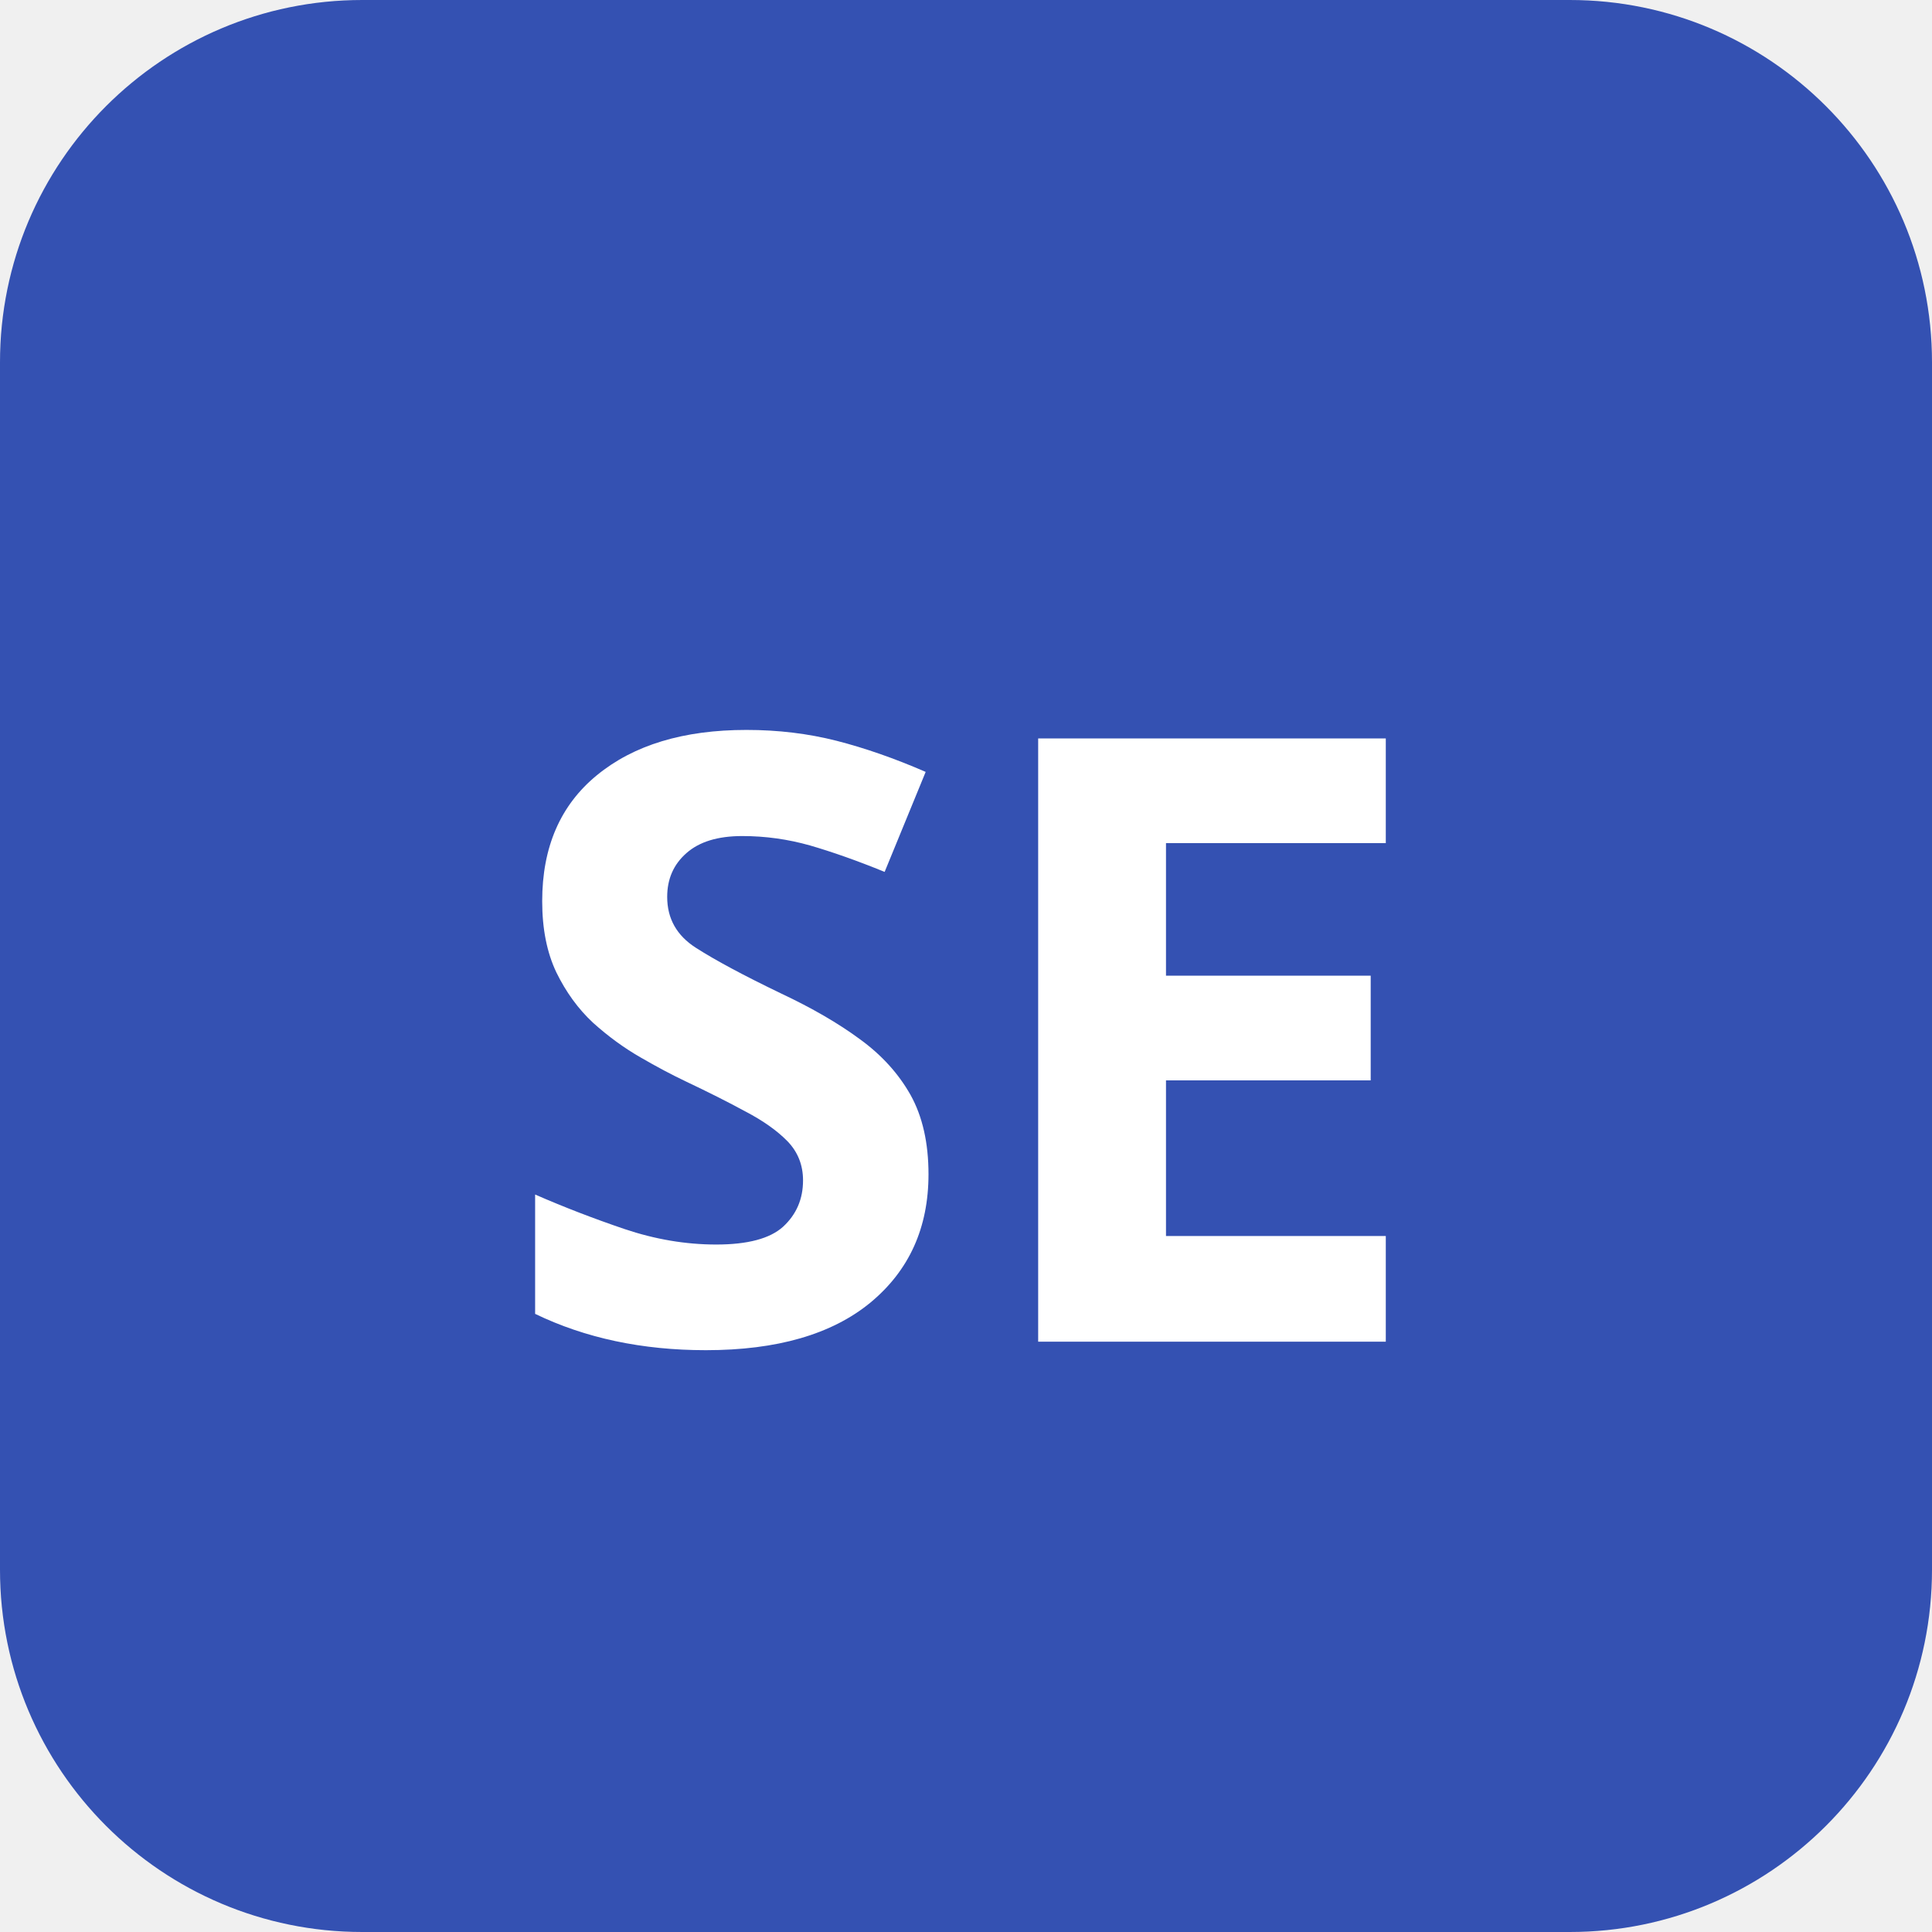
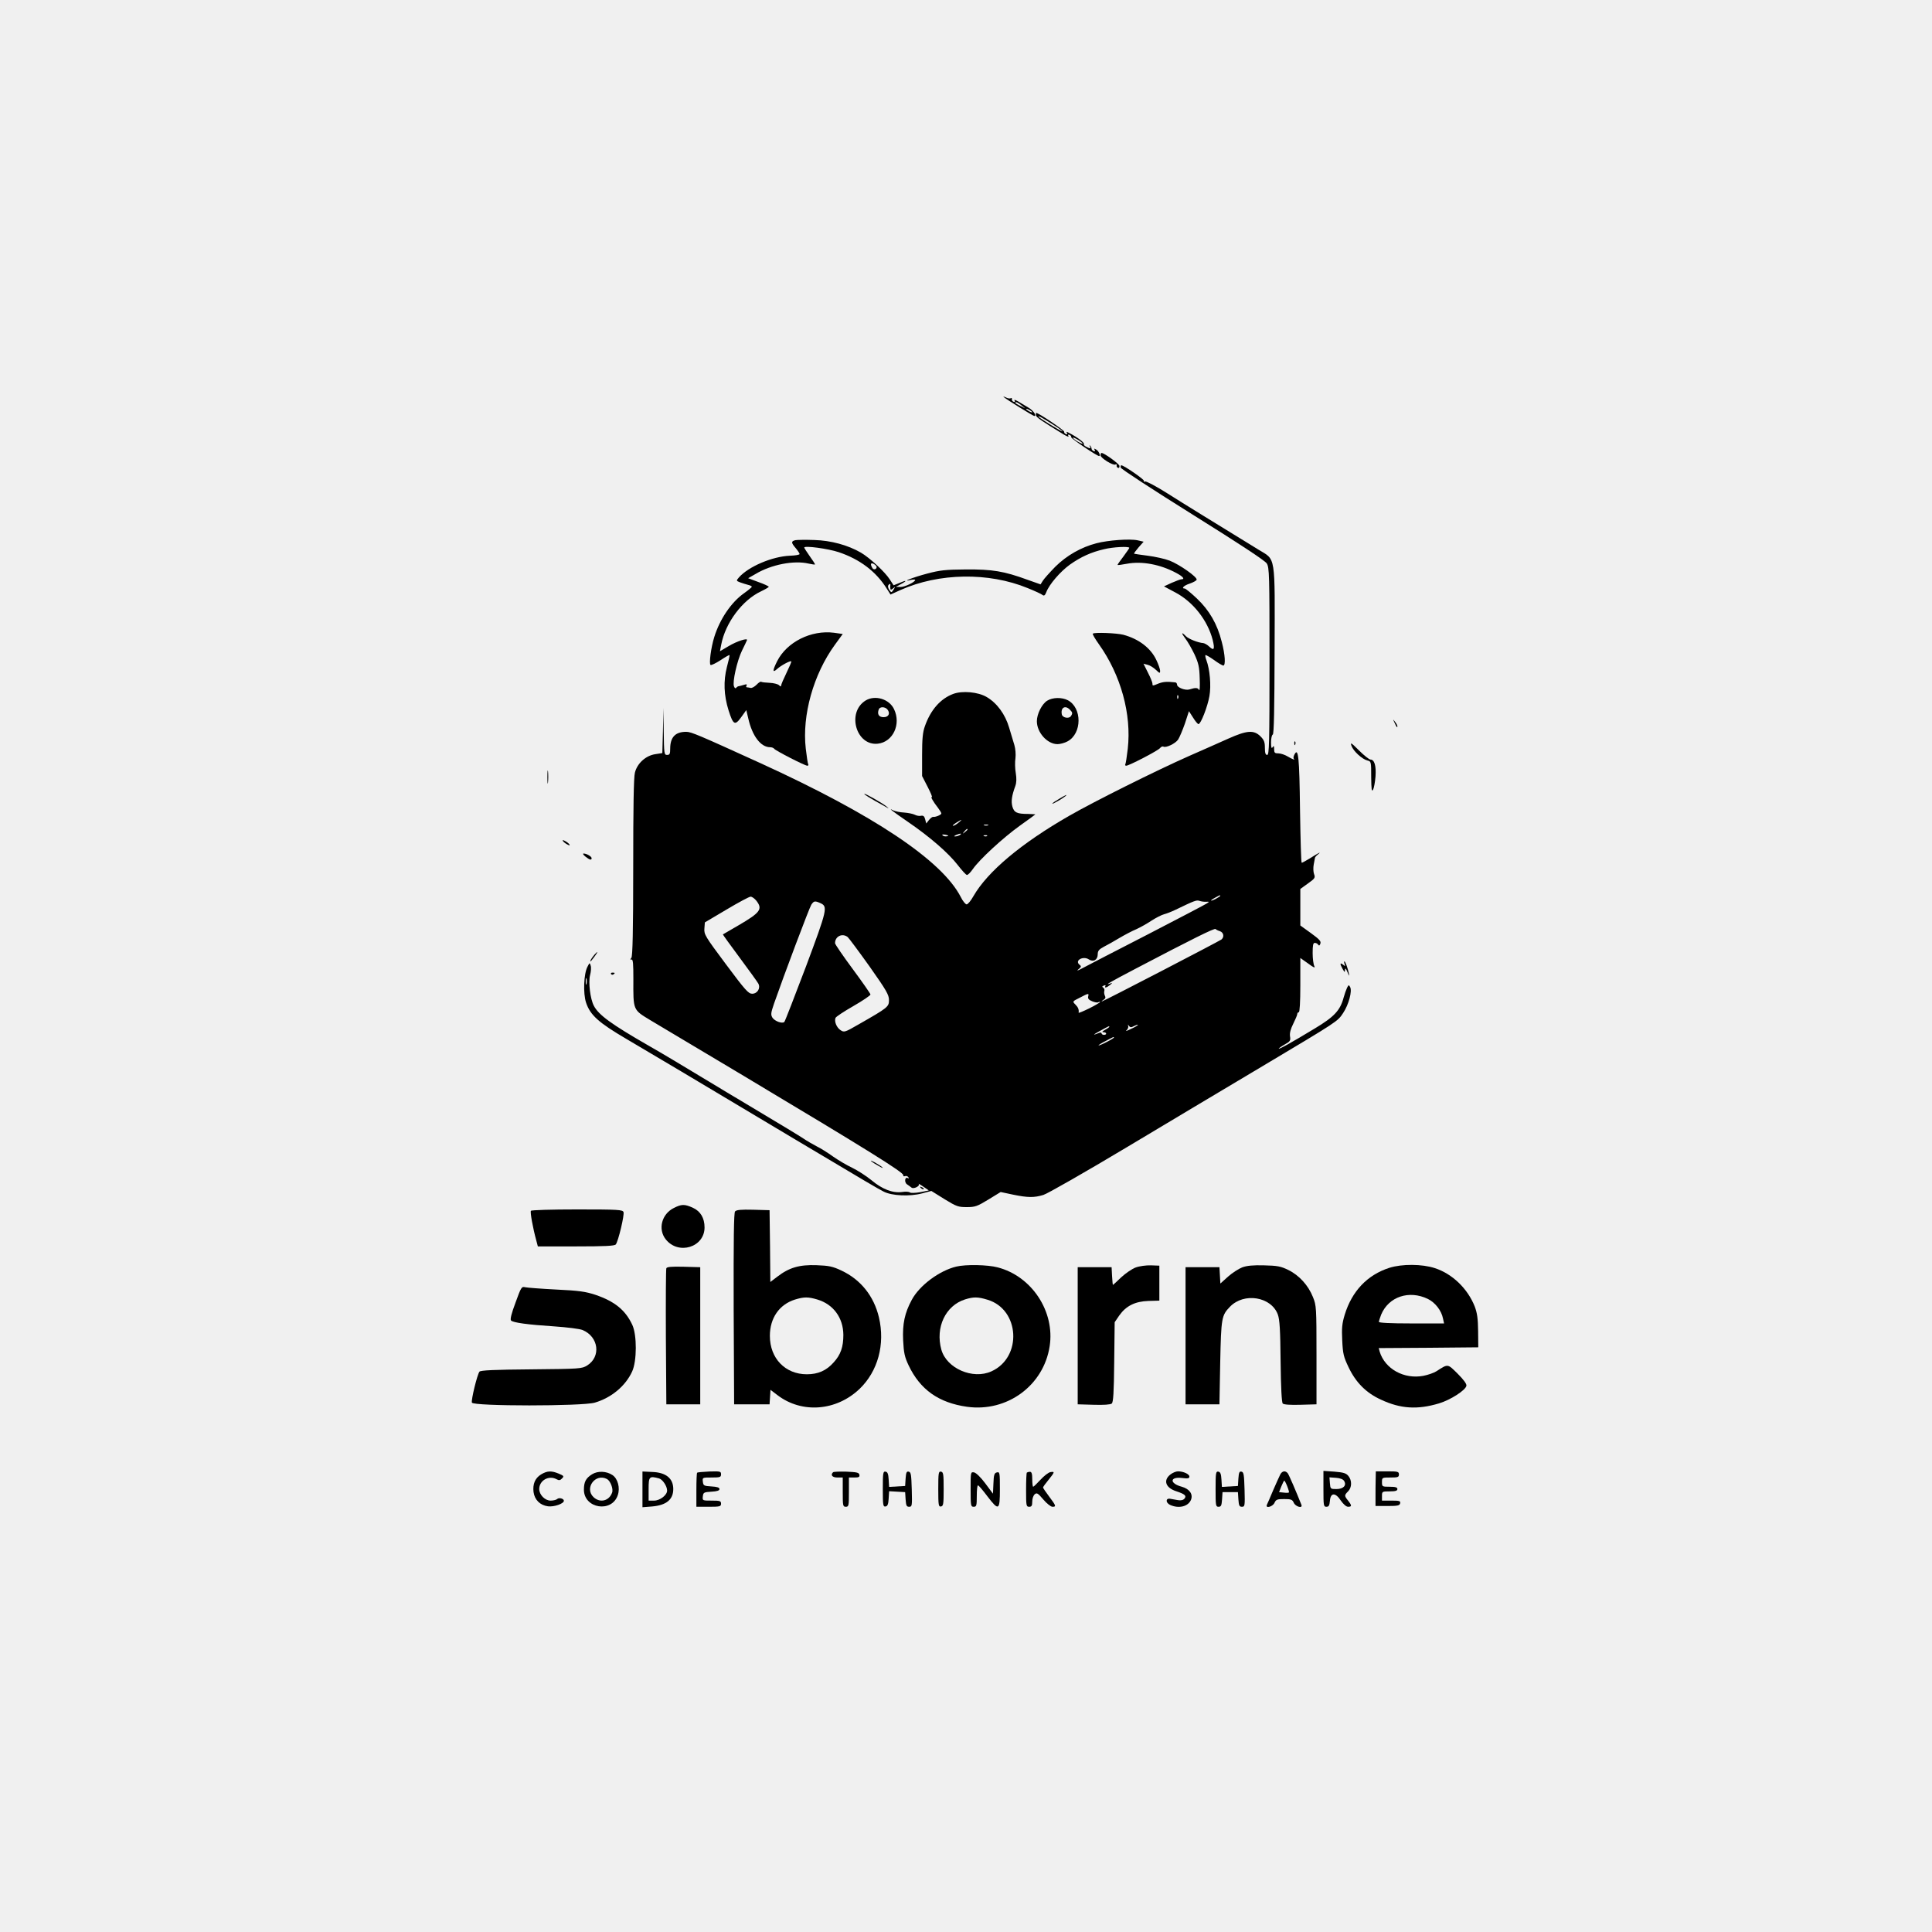
- <svg xmlns="http://www.w3.org/2000/svg" viewBox="0 0 64 64" fill="none">
-   <rect width="64" height="64" rx="12" fill="#3451b2" />
-   <text x="50%" y="54%" dominant-baseline="middle" text-anchor="middle" font-family="system-ui,sans-serif" font-size="28" font-weight="700" fill="white">SE</text>
+ <svg xmlns="http://www.w3.org/2000/svg" version="1.0" width="1254pt" height="1254pt" viewBox="0 0 1254 1254" preserveAspectRatio="xMidYMid meet">
+   <g transform="translate(0,1254) scale(0.1,-0.1)" fill="#000000" stroke="none">
+     <path d="M6515 9963 c13 -13 191 -123 198 -123 18 0 -5 34 -34 52 -19 11 -49 29 -68 41 -19 11 -31 15 -26 8 5 -9 3 -12 -6 -9 -8 3 -13 11 -11 17 1 7 -2 10 -8 6 -5 -3 -20 -1 -32 6 -13 6 -18 7 -13 2z m115 -54 l25 -20 -32 16 c-18 8 -33 18 -33 20 0 10 16 4 40 -16z m70 -45 c0 -2 -9 0 -20 6 -11 6 -20 13 -20 16 0 2 9 0 20 -6 11 -6 20 -13 20 -16z" />
+     <path d="M6724 9845 c2 -14 35 -36 180 -125 22 -13 36 -18 31 -11 -5 9 -3 12 6 9 8 -3 13 -10 12 -16 -2 -8 167 -122 181 -122 12 0 -3 34 -19 42 -13 8 -16 8 -10 -2 5 -8 3 -11 -6 -8 -8 3 -14 10 -14 15 0 6 -4 15 -9 20 -5 5 -6 3 -2 -4 9 -16 1 -16 -25 -2 -11 5 -17 14 -14 18 4 8 -42 43 -94 70 -18 10 -22 10 -16 1 5 -8 3 -11 -6 -8 -8 3 -13 10 -12 16 2 9 -166 122 -181 122 -2 0 -3 -7 -2 -15z m119 -66 c33 -21 57 -39 52 -39 -9 0 -155 90 -155 96 0 7 33 -12 103 -57z m162 -99 c17 -11 26 -20 20 -20 -5 0 -23 9 -40 20 -16 11 -25 20 -20 20 6 0 24 -9 40 -20z" />
+     <path d="M7143 9585 c0 -18 83 -69 97 -60 6 4 9 1 8 -6 -2 -6 2 -13 9 -16 6 -2 10 3 9 13 -2 14 -99 84 -116 84 -4 0 -7 -7 -7 -15z" />
+     <path d="M7274 9505 c1 -8 211 -145 467 -305 304 -190 470 -299 481 -317 17 -26 18 -75 18 -635 0 -534 -2 -608 -15 -608 -11 0 -15 12 -15 46 0 37 -5 51 -29 75 -43 42 -87 39 -208 -15 -54 -24 -168 -75 -253 -112 -217 -96 -620 -297 -780 -389 -312 -179 -530 -362 -622 -522 -16 -29 -36 -53 -44 -53 -7 0 -25 21 -38 48 -122 237 -565 533 -1301 869 -400 182 -448 203 -481 203 -71 0 -104 -35 -104 -110 0 -33 -3 -40 -20 -40 -19 0 -20 7 -22 153 l-2 152 -3 -146 -4 -147 -45 -7 c-62 -9 -118 -59 -133 -120 -8 -30 -11 -228 -11 -616 0 -416 -4 -576 -12 -586 -9 -11 -8 -13 1 -11 10 2 12 -28 12 -127 -1 -204 -3 -198 109 -266 52 -31 313 -187 580 -346 833 -498 1066 -643 1063 -661 -2 -6 3 -9 11 -6 8 3 17 0 22 -7 4 -7 3 -10 -3 -6 -20 12 -25 -27 -6 -40 10 -7 23 -16 29 -21 13 -12 58 10 47 23 -6 7 27 -14 65 -41 2 -1 -23 -6 -55 -12 -33 -6 -62 -6 -67 -2 -5 5 -28 7 -51 3 -61 -8 -129 18 -199 77 -33 27 -89 63 -124 80 -36 17 -92 50 -126 74 -33 24 -81 54 -106 66 -25 13 -63 35 -85 50 -22 15 -157 97 -300 182 -143 85 -282 169 -310 186 -197 119 -304 183 -395 235 -242 139 -324 199 -355 258 -24 44 -37 154 -25 200 6 22 8 50 4 61 -6 21 -7 21 -21 -7 -24 -45 -29 -173 -9 -233 27 -81 82 -130 261 -235 160 -94 421 -249 1100 -655 483 -288 524 -312 570 -336 53 -28 170 -33 250 -12 l60 16 85 -53 c78 -48 90 -52 145 -52 54 0 68 5 140 49 l80 49 80 -17 c97 -20 138 -20 197 -2 25 7 270 147 544 311 274 164 672 402 884 528 486 290 481 286 518 342 36 54 60 143 45 169 -8 15 -10 14 -20 -6 -6 -13 -16 -41 -22 -63 -22 -83 -61 -125 -188 -201 -152 -92 -233 -137 -233 -130 0 2 18 15 39 27 35 19 39 25 34 53 -3 21 4 47 21 81 14 28 26 56 26 63 0 6 5 12 10 12 6 0 10 65 10 176 l0 176 51 -36 c36 -27 47 -31 40 -17 -6 11 -11 49 -11 85 0 51 3 66 14 66 8 0 18 -5 22 -12 5 -8 10 -6 14 7 6 16 -7 29 -62 69 l-68 49 0 119 0 118 50 36 c45 32 48 37 39 61 -5 14 -6 42 -2 62 4 20 7 39 8 43 0 4 9 14 20 23 25 20 4 10 -54 -27 -25 -15 -48 -28 -52 -28 -4 0 -8 154 -11 343 -4 343 -11 408 -36 360 -6 -11 -8 -23 -5 -27 13 -12 -7 -5 -39 14 -18 11 -45 20 -60 20 -24 0 -28 4 -28 28 0 21 -2 24 -10 12 -7 -11 -10 -2 -10 32 0 25 5 48 11 50 8 3 11 163 12 543 2 634 9 588 -104 657 -272 167 -482 296 -594 367 -71 45 -136 79 -143 76 -7 -3 -11 -1 -7 4 4 8 -131 101 -147 101 -4 0 -5 -7 -4 -15z m646 -2780 c0 -2 -13 -11 -30 -20 -38 -19 -40 -11 -2 9 31 17 32 18 32 11z m-3011 -31 c43 -55 27 -77 -119 -162 -52 -30 -96 -56 -98 -57 -1 -1 48 -69 109 -151 61 -82 115 -157 121 -168 16 -30 -6 -66 -40 -66 -24 0 -44 22 -170 191 -135 181 -143 194 -140 232 l3 40 140 83 c77 46 148 84 157 84 9 0 26 -12 37 -26z m2919 -7 c22 1 22 0 5 -11 -10 -7 -182 -97 -383 -201 -201 -103 -390 -201 -420 -217 -31 -17 -45 -22 -32 -11 21 17 22 21 8 32 -32 27 24 58 61 34 30 -20 58 -3 58 33 0 22 8 32 40 49 22 11 68 37 101 57 34 20 83 46 110 57 26 12 71 37 99 56 28 18 65 37 81 41 16 4 49 17 74 29 124 60 136 64 155 58 11 -4 30 -7 43 -6z m-2503 -9 c49 -22 45 -40 -94 -412 -73 -193 -136 -355 -140 -359 -13 -13 -61 4 -77 27 -12 20 -11 30 10 92 63 181 229 622 242 642 17 25 23 26 59 10z m2593 -182 c24 -8 30 -37 10 -54 -18 -13 -767 -402 -776 -402 -4 0 1 5 11 11 12 7 15 15 8 27 -4 9 -6 23 -3 31 2 7 -1 17 -8 21 -8 5 -7 9 5 13 9 4 13 3 10 -3 -9 -15 8 -11 30 7 16 13 17 15 3 10 -46 -16 -4 8 160 94 370 194 517 267 522 259 3 -4 15 -10 28 -14z m-2416 -38 c8 -7 72 -93 142 -191 110 -156 126 -184 126 -218 0 -44 -6 -49 -197 -158 -90 -52 -94 -53 -118 -37 -25 17 -41 56 -32 79 3 8 55 42 116 77 61 35 111 69 111 75 0 5 -52 80 -115 165 -63 85 -115 161 -115 168 0 45 47 67 82 40z m-1695 -305 c-3 -10 -5 -2 -5 17 0 19 2 27 5 18 2 -10 2 -26 0 -35z m3256 -81 c-3 -14 4 -22 26 -31 16 -7 35 -10 40 -6 6 3 11 4 11 1 0 -3 -32 -22 -70 -41 -39 -19 -70 -32 -69 -28 3 20 -3 35 -21 53 -20 20 -20 20 28 44 57 30 61 31 55 8z m297 -192 c12 6 23 10 26 8 2 -2 -18 -14 -44 -26 -26 -13 -40 -17 -31 -10 9 7 14 20 12 28 -4 12 -3 12 5 1 8 -10 14 -11 32 -1z m-160 -5 c0 -2 -12 -11 -27 -19 -20 -11 -23 -15 -10 -16 21 0 23 -17 2 -17 -8 0 -15 5 -15 10 0 5 -7 6 -15 3 -46 -18 -44 -14 5 13 61 33 60 33 60 26z m30 -70 c0 -2 -22 -16 -50 -30 -27 -14 -50 -23 -50 -20 0 2 21 16 48 29 53 28 52 28 52 21z" />
+     <path d="M5163 9034 c-29 -7 -29 -16 2 -52 14 -17 25 -34 25 -38 0 -5 -28 -10 -63 -11 -115 -5 -268 -70 -331 -141 -18 -21 -18 -22 8 -32 15 -5 38 -13 51 -16 14 -3 25 -9 25 -13 -1 -3 -23 -22 -50 -41 -84 -59 -158 -169 -194 -285 -21 -67 -35 -174 -24 -181 5 -3 34 11 65 31 30 20 56 35 58 33 2 -2 -6 -37 -17 -78 -23 -90 -20 -182 11 -281 30 -94 41 -101 82 -44 l33 46 13 -55 c26 -114 81 -186 142 -186 11 0 23 -5 26 -10 8 -12 199 -110 215 -110 6 0 9 4 6 9 -3 4 -10 50 -16 102 -25 217 50 483 189 674 l51 70 -57 8 c-148 19 -306 -60 -369 -185 -30 -60 -31 -78 -1 -51 25 23 87 57 93 50 2 -2 -12 -35 -31 -74 -19 -39 -35 -76 -35 -83 0 -7 -5 -7 -14 3 -8 7 -35 14 -61 15 -26 1 -51 4 -55 7 -4 2 -17 -6 -29 -19 -13 -13 -30 -23 -39 -21 -9 2 -21 4 -25 4 -5 1 -5 6 -1 12 4 8 -1 9 -17 4 -13 -4 -28 -8 -34 -9 -5 0 -13 -5 -17 -11 -4 -5 -10 -1 -14 10 -11 28 20 166 52 232 16 32 30 62 32 67 9 18 -64 -5 -119 -38 l-56 -33 8 42 c27 142 137 290 259 347 27 13 49 26 50 29 0 4 -30 18 -67 31 l-67 25 49 28 c102 61 248 89 343 67 23 -5 42 -8 42 -5 0 3 -16 28 -35 54 -19 27 -35 52 -35 55 0 14 155 -7 224 -30 137 -46 241 -125 310 -234 l26 -41 64 29 c250 112 573 117 826 13 47 -19 91 -39 97 -45 9 -7 16 -3 24 18 19 51 91 134 153 179 72 51 139 81 221 100 59 15 165 20 165 9 0 -3 -18 -28 -39 -57 -22 -28 -39 -53 -37 -54 1 -2 29 2 61 8 97 18 215 -4 318 -59 46 -24 60 -42 35 -42 -7 0 -35 -11 -63 -23 l-50 -23 73 -39 c116 -61 210 -181 243 -308 15 -61 9 -73 -21 -45 -13 13 -32 23 -40 24 -33 2 -96 27 -113 45 -30 31 -31 21 -3 -16 15 -19 41 -65 59 -102 26 -57 32 -81 34 -158 2 -49 0 -83 -4 -74 -8 16 -22 17 -63 4 -26 -8 -80 12 -80 31 0 8 -6 15 -12 15 -55 6 -77 4 -107 -7 -41 -17 -41 -17 -41 0 0 7 -13 39 -29 70 l-29 58 27 -7 c14 -3 38 -18 54 -33 24 -23 27 -24 27 -6 0 10 -11 42 -24 69 -36 78 -114 138 -215 165 -43 11 -188 17 -198 7 -3 -3 15 -34 40 -69 143 -201 212 -454 187 -678 -6 -51 -13 -97 -16 -101 -3 -5 0 -9 6 -9 18 0 205 97 219 114 7 9 17 13 22 10 16 -10 79 20 96 46 9 14 29 61 44 104 l26 80 27 -42 c14 -23 30 -42 35 -42 15 0 59 113 71 182 12 68 3 173 -20 234 -6 15 -8 29 -6 32 3 2 28 -12 56 -32 27 -20 55 -36 60 -36 16 0 12 71 -10 154 -29 116 -81 205 -161 281 -38 36 -74 65 -79 65 -25 0 -6 20 32 32 23 8 43 19 45 25 6 17 -111 99 -175 124 -31 12 -95 26 -142 32 -47 6 -87 12 -89 13 -2 2 11 20 29 41 l33 37 -39 9 c-50 11 -190 1 -267 -19 -100 -26 -193 -79 -267 -152 -36 -37 -73 -78 -81 -91 l-15 -24 -85 30 c-153 56 -228 68 -399 67 -133 -1 -169 -5 -252 -27 -91 -24 -175 -57 -105 -41 15 3 27 3 27 0 0 -14 -67 -46 -95 -46 l-30 1 35 19 c42 23 33 26 -15 5 l-35 -14 -24 37 c-30 48 -130 141 -188 175 -85 49 -194 79 -303 82 -55 2 -110 1 -122 -1z m527 -174 c0 -15 -18 -21 -27 -8 -16 26 -12 38 8 28 10 -6 19 -15 19 -20z m89 -117 c-1 -5 -1 -14 0 -22 1 -11 4 -11 18 0 15 13 15 12 3 -8 -14 -21 -14 -21 -28 -2 -7 10 -10 24 -7 29 7 12 16 13 14 3z m1868 -735 c-3 -8 -6 -5 -6 6 -1 11 2 17 5 13 3 -3 4 -12 1 -19z" />
+     <path d="M6187 8036 c-83 -31 -147 -104 -184 -210 -14 -39 -18 -82 -18 -187 l0 -136 37 -72 c20 -39 32 -68 26 -65 -12 8 11 -33 40 -69 12 -16 22 -32 22 -37 0 -9 -40 -25 -53 -22 -5 1 -17 -8 -27 -20 l-18 -23 -7 27 c-5 20 -12 26 -27 23 -11 -3 -30 1 -41 7 -12 6 -42 12 -68 14 -26 1 -58 8 -71 14 -38 20 -9 -3 96 -75 142 -97 263 -203 321 -278 28 -36 55 -66 61 -66 6 -1 24 17 39 39 44 63 195 202 305 281 55 39 100 72 100 73 0 1 -21 2 -47 3 -72 0 -91 9 -102 48 -9 34 -4 70 19 133 8 22 9 48 3 85 -5 28 -6 72 -2 96 3 25 0 61 -7 85 -7 22 -22 73 -34 113 -25 86 -79 160 -146 199 -56 33 -158 42 -217 20z m34 -836 c-13 -11 -28 -20 -35 -20 -6 0 3 9 19 19 39 25 46 25 16 1z m192 -17 c-7 -2 -19 -2 -25 0 -7 3 -2 5 12 5 14 0 19 -2 13 -5z m-133 -27 c0 -2 -8 -10 -17 -17 -16 -13 -17 -12 -4 4 13 16 21 21 21 13z m-134 -44 c-10 -2 -22 0 -28 6 -6 6 0 7 19 4 21 -5 23 -7 9 -10z m84 8 c-8 -5 -22 -9 -30 -9 -10 0 -8 3 5 9 27 12 43 12 25 0z m177 -6 c-3 -3 -12 -4 -19 -1 -8 3 -5 6 6 6 11 1 17 -2 13 -5z" />
+     <path d="M5618 7993 c-124 -77 -61 -296 80 -280 98 11 152 126 105 224 -31 66 -123 94 -185 56z m142 -58 c20 -25 8 -50 -25 -50 -31 0 -43 20 -31 51 7 18 40 18 56 -1z" />
+     <path d="M6797 7992 c-34 -21 -67 -86 -67 -133 0 -74 68 -149 134 -149 17 0 47 8 65 18 95 51 95 218 2 267 -39 20 -99 19 -134 -3z m147 -58 c18 -18 19 -24 7 -42 -12 -19 -55 -11 -59 11 -9 44 22 62 52 31z" />
+     <path d="M9051 7850 c14 -31 19 -36 19 -24 0 6 -7 19 -16 30 -14 18 -14 18 -3 -6z" />
+     <path d="M8401 7714 c0 -11 3 -14 6 -6 3 7 2 16 -1 19 -3 4 -6 -2 -5 -13z" />
+     <path d="M8772 7699 c12 -34 68 -86 103 -95 25 -6 25 -8 25 -108 1 -79 3 -97 12 -82 6 11 13 49 16 86 5 70 -7 110 -33 110 -8 0 -42 27 -74 59 -51 51 -58 55 -49 30z" />
+     <path d="M3553 7495 c0 -38 2 -53 4 -32 2 20 2 52 0 70 -2 17 -4 1 -4 -38z" />
+     <path d="M5610 7387 c0 -5 34 -26 130 -79 33 -19 34 -19 12 -1 -27 22 -142 87 -142 80z" />
+     <path d="M6873 7354 c-24 -14 -43 -27 -43 -30 0 -6 67 33 85 48 17 15 1 8 -42 -18z" />
+     <path d="M3654 7081 c4 -6 16 -16 28 -22 15 -8 18 -8 14 0 -4 6 -16 16 -28 22 -15 8 -18 8 -14 0z" />
+     <path d="M3800 6980 c28 -22 40 -25 40 -10 0 11 -33 30 -52 30 -7 0 -2 -9 12 -20z" />
+     <path d="M3858 6343 c-18 -21 -31 -43 -25 -43 2 0 13 14 25 30 25 33 24 41 0 13z" />
+     <path d="M8727 6283 c6 -16 5 -16 -10 -4 -21 16 -21 5 -2 -29 13 -22 14 -23 15 -5 1 14 6 10 16 -15 11 -27 13 -29 9 -8 -7 34 -23 78 -29 78 -3 0 -2 -8 1 -17z" />
+     <path d="M3966 6218 c3 -5 10 -6 15 -3 13 9 11 12 -6 12 -8 0 -12 -4 -9 -9z" />
+     <path d="M5655 5003 c6 -6 28 -20 50 -32 22 -13 31 -15 20 -6 -22 18 -86 53 -70 38z" />
+     <path d="M5977 4829 c7 -7 15 -10 18 -7 3 3 -2 9 -12 12 -14 6 -15 5 -6 -5z" />
+     <path d="M4373 4699 c-78 -39 -104 -137 -52 -203 82 -104 252 -52 252 77 0 61 -26 105 -76 128 -54 24 -73 24 -124 -2z" />
+     <path d="M3446 4681 c-6 -9 13 -113 35 -193 l10 -38 248 0 c187 0 251 3 258 13 16 20 57 192 50 210 -6 15 -34 17 -301 17 -167 0 -297 -4 -300 -9z" />
+     <path d="M4771 4677 c-8 -11 -10 -176 -9 -633 l3 -619 115 0 115 0 3 47 3 47 46 -35 c158 -120 381 -103 532 41 119 114 167 289 126 464 -33 139 -118 245 -243 304 -57 27 -81 32 -162 35 -111 4 -177 -15 -254 -74 l-46 -35 -2 233 -3 233 -106 3 c-81 2 -109 -1 -118 -11z m535 -572 c103 -31 167 -118 168 -229 0 -78 -17 -129 -63 -179 -47 -53 -101 -77 -174 -77 -140 0 -240 103 -240 249 0 116 61 204 163 236 59 18 86 18 146 0z" />
+     <path d="M6207 4319 c-109 -26 -239 -122 -289 -216 -46 -85 -61 -156 -56 -263 4 -81 10 -108 35 -161 75 -159 196 -244 380 -270 260 -36 497 138 536 393 35 225 -116 455 -338 512 -64 17 -206 20 -268 5z m202 -215 c210 -62 228 -374 26 -465 -121 -55 -291 19 -325 141 -40 144 27 286 154 326 55 17 83 17 145 -2z" />
+     <path d="M7371 4313 c-24 -9 -66 -38 -94 -64 -28 -27 -52 -49 -53 -49 -2 0 -4 26 -6 58 l-3 57 -110 0 -110 0 0 -445 0 -445 104 -3 c65 -2 108 1 117 8 10 9 14 68 16 270 l3 258 30 44 c44 62 102 91 189 94 l71 2 0 113 0 114 -55 2 c-30 1 -75 -5 -99 -14z" />
+     <path d="M8063 4314 c-23 -9 -65 -36 -92 -60 l-50 -45 -3 53 -3 53 -110 0 -110 0 0 -445 0 -445 110 0 110 0 5 270 c6 292 9 307 63 363 91 95 268 66 311 -50 12 -34 16 -97 18 -305 2 -172 7 -266 14 -273 7 -7 50 -10 115 -8 l104 3 0 320 c0 309 -1 322 -23 376 -30 76 -90 142 -160 176 -49 24 -71 28 -157 30 -71 2 -112 -2 -142 -13z" />
+     <path d="M9018 4311 c-143 -46 -243 -151 -290 -305 -17 -56 -20 -86 -16 -166 4 -87 9 -107 41 -174 47 -99 114 -167 211 -211 126 -59 236 -66 376 -24 74 22 174 86 178 115 2 12 -19 40 -57 78 -66 65 -61 65 -137 16 -17 -11 -55 -24 -85 -30 -126 -24 -250 45 -284 157 l-6 23 323 2 323 3 -1 105 c-1 82 -6 117 -22 160 -46 116 -145 212 -259 249 -82 27 -213 28 -295 2z m250 -202 c47 -23 88 -75 98 -127 l7 -32 -212 0 c-138 0 -211 4 -211 10 0 6 7 27 15 48 49 116 181 160 303 101z" />
+     <path d="M4325 4308 c-3 -7 -4 -209 -3 -448 l3 -435 110 0 110 0 0 445 0 445 -108 3 c-80 2 -109 -1 -112 -10z" />
+     <path d="M3346 4085 c-26 -69 -36 -109 -29 -116 14 -14 108 -27 279 -38 86 -6 167 -16 186 -24 104 -44 120 -173 29 -230 -35 -21 -45 -22 -363 -25 -239 -2 -329 -6 -336 -15 -15 -20 -55 -185 -49 -201 9 -24 718 -24 798 0 108 32 199 108 242 202 31 67 32 236 1 303 -45 96 -114 152 -240 195 -65 21 -106 27 -254 34 -98 5 -188 12 -202 15 -22 6 -26 0 -62 -100z" />
+     <path d="M3512 2970 c-39 -24 -55 -62 -49 -114 7 -51 42 -86 94 -93 39 -5 103 17 103 36 0 14 -32 23 -44 11 -5 -5 -25 -10 -42 -10 -37 0 -74 38 -74 75 0 56 62 91 112 64 16 -9 24 -8 36 5 14 14 12 17 -21 31 -48 20 -75 19 -115 -5z" />
+     <path d="M3843 2971 c-40 -25 -53 -49 -53 -100 0 -123 182 -152 220 -35 16 47 0 107 -35 130 -39 26 -95 28 -132 5z m97 -31 c22 -12 42 -64 33 -88 -19 -54 -78 -69 -120 -30 -62 58 11 158 87 118z" />
+     <path d="M4170 2873 l0 -116 63 5 c92 8 137 45 137 113 0 69 -47 108 -137 111 l-63 3 0 -116z m108 71 c23 -7 52 -50 52 -79 0 -29 -46 -65 -85 -65 l-35 0 0 75 c0 82 4 86 68 69z" />
+     <path d="M4525 2981 c-3 -2 -5 -53 -5 -113 l0 -108 80 0 c73 0 80 2 80 20 0 18 -7 20 -61 20 -60 0 -60 0 -57 28 3 25 7 27 56 30 36 2 52 7 52 17 0 10 -16 15 -52 17 -49 3 -53 5 -56 31 -3 27 -3 27 57 27 55 0 61 2 61 21 0 19 -5 20 -75 18 -42 -2 -78 -5 -80 -8z" />
+     <path d="M5407 2984 c-18 -18 -5 -34 28 -34 l35 0 0 -95 c0 -88 1 -95 20 -95 19 0 20 7 20 95 l0 95 36 0 c28 0 35 3 32 18 -3 14 -16 17 -84 20 -44 1 -83 0 -87 -4z" />
+     <path d="M5730 2875 c0 -106 2 -116 18 -113 13 2 18 15 20 51 l3 48 52 -3 52 -3 3 -47 c3 -40 6 -48 23 -48 19 0 20 6 17 112 -3 97 -5 113 -20 116 -14 3 -17 -6 -20 -45 l-3 -48 -52 -3 -52 -3 -3 48 c-2 36 -7 49 -20 51 -16 3 -18 -7 -18 -113z" />
+     <path d="M6090 2875 c0 -106 2 -116 18 -113 15 3 17 16 17 113 0 97 -2 110 -17 113 -16 3 -18 -7 -18 -113z" />
+     <path d="M6300 2874 c0 -107 1 -114 20 -114 18 0 20 7 20 70 0 39 3 70 8 69 4 0 31 -31 60 -70 75 -98 82 -94 82 45 0 108 -1 114 -20 109 -16 -4 -20 -15 -22 -72 l-3 -66 -50 67 c-29 39 -59 68 -72 71 -23 4 -23 3 -23 -109z" />
+     <path d="M6665 2982 c-3 -3 -5 -54 -5 -114 0 -101 1 -108 20 -108 16 0 20 7 20 34 0 19 7 39 16 47 14 12 21 7 56 -34 22 -26 49 -47 59 -47 26 0 24 6 -21 66 -22 29 -40 56 -40 59 0 4 16 26 35 49 41 51 43 56 13 51 -13 -2 -42 -25 -65 -50 -23 -25 -44 -45 -47 -45 -3 0 -6 22 -6 48 0 37 -4 49 -15 49 -8 0 -17 -3 -20 -5z" />
+     <path d="M7596 2969 c-48 -38 -30 -87 41 -109 54 -18 66 -29 51 -47 -8 -10 -23 -13 -42 -10 -17 3 -40 7 -51 9 -30 5 -30 -26 0 -40 57 -26 119 -10 136 35 13 36 -11 69 -60 83 -80 21 -80 66 0 57 39 -5 49 -3 49 9 0 16 -39 34 -74 34 -13 0 -35 -9 -50 -21z" />
+     <path d="M7890 2876 c0 -108 1 -116 19 -116 17 0 20 8 23 48 l3 47 50 0 50 0 3 -47 c3 -40 6 -48 23 -48 19 0 20 6 17 112 -3 97 -5 113 -20 116 -14 3 -17 -6 -20 -45 l-3 -48 -52 -3 -52 -3 -3 48 c-2 36 -7 49 -20 51 -16 3 -18 -7 -18 -112z" />
+     <path d="M8310 2970 c-6 -11 -26 -57 -46 -102 -19 -46 -38 -89 -41 -95 -11 -26 37 -13 49 12 10 22 17 25 63 25 46 0 53 -3 63 -25 12 -25 59 -38 49 -12 -35 88 -81 195 -89 205 -15 18 -36 15 -48 -8z m45 -77 c8 -20 13 -38 11 -40 -2 -3 -18 -3 -34 -1 l-30 3 15 38 c8 20 17 37 19 37 2 0 11 -16 19 -37z" />
+     <path d="M8590 2876 c0 -108 1 -116 19 -116 16 0 20 8 23 38 4 55 36 56 71 2 17 -24 35 -40 47 -40 25 0 25 8 0 40 -25 31 -25 35 0 60 25 25 26 71 2 100 -15 18 -31 23 -90 28 l-72 5 0 -117z m134 52 c18 -29 -4 -53 -50 -53 -38 0 -39 1 -42 38 l-3 38 42 -3 c27 -2 46 -9 53 -20z" />
+     <path d="M8929 2938 c-1 -29 -1 -80 -1 -113 l0 -60 78 0 c67 0 79 3 82 18 3 15 -5 17 -57 17 l-61 0 0 30 c0 29 1 30 50 30 38 0 50 4 50 15 0 11 -12 15 -50 15 -49 0 -50 1 -50 30 0 30 1 30 55 30 48 0 55 2 55 20 0 18 -7 20 -75 20 l-75 0 -1 -52z" />
+   </g>
</svg>
